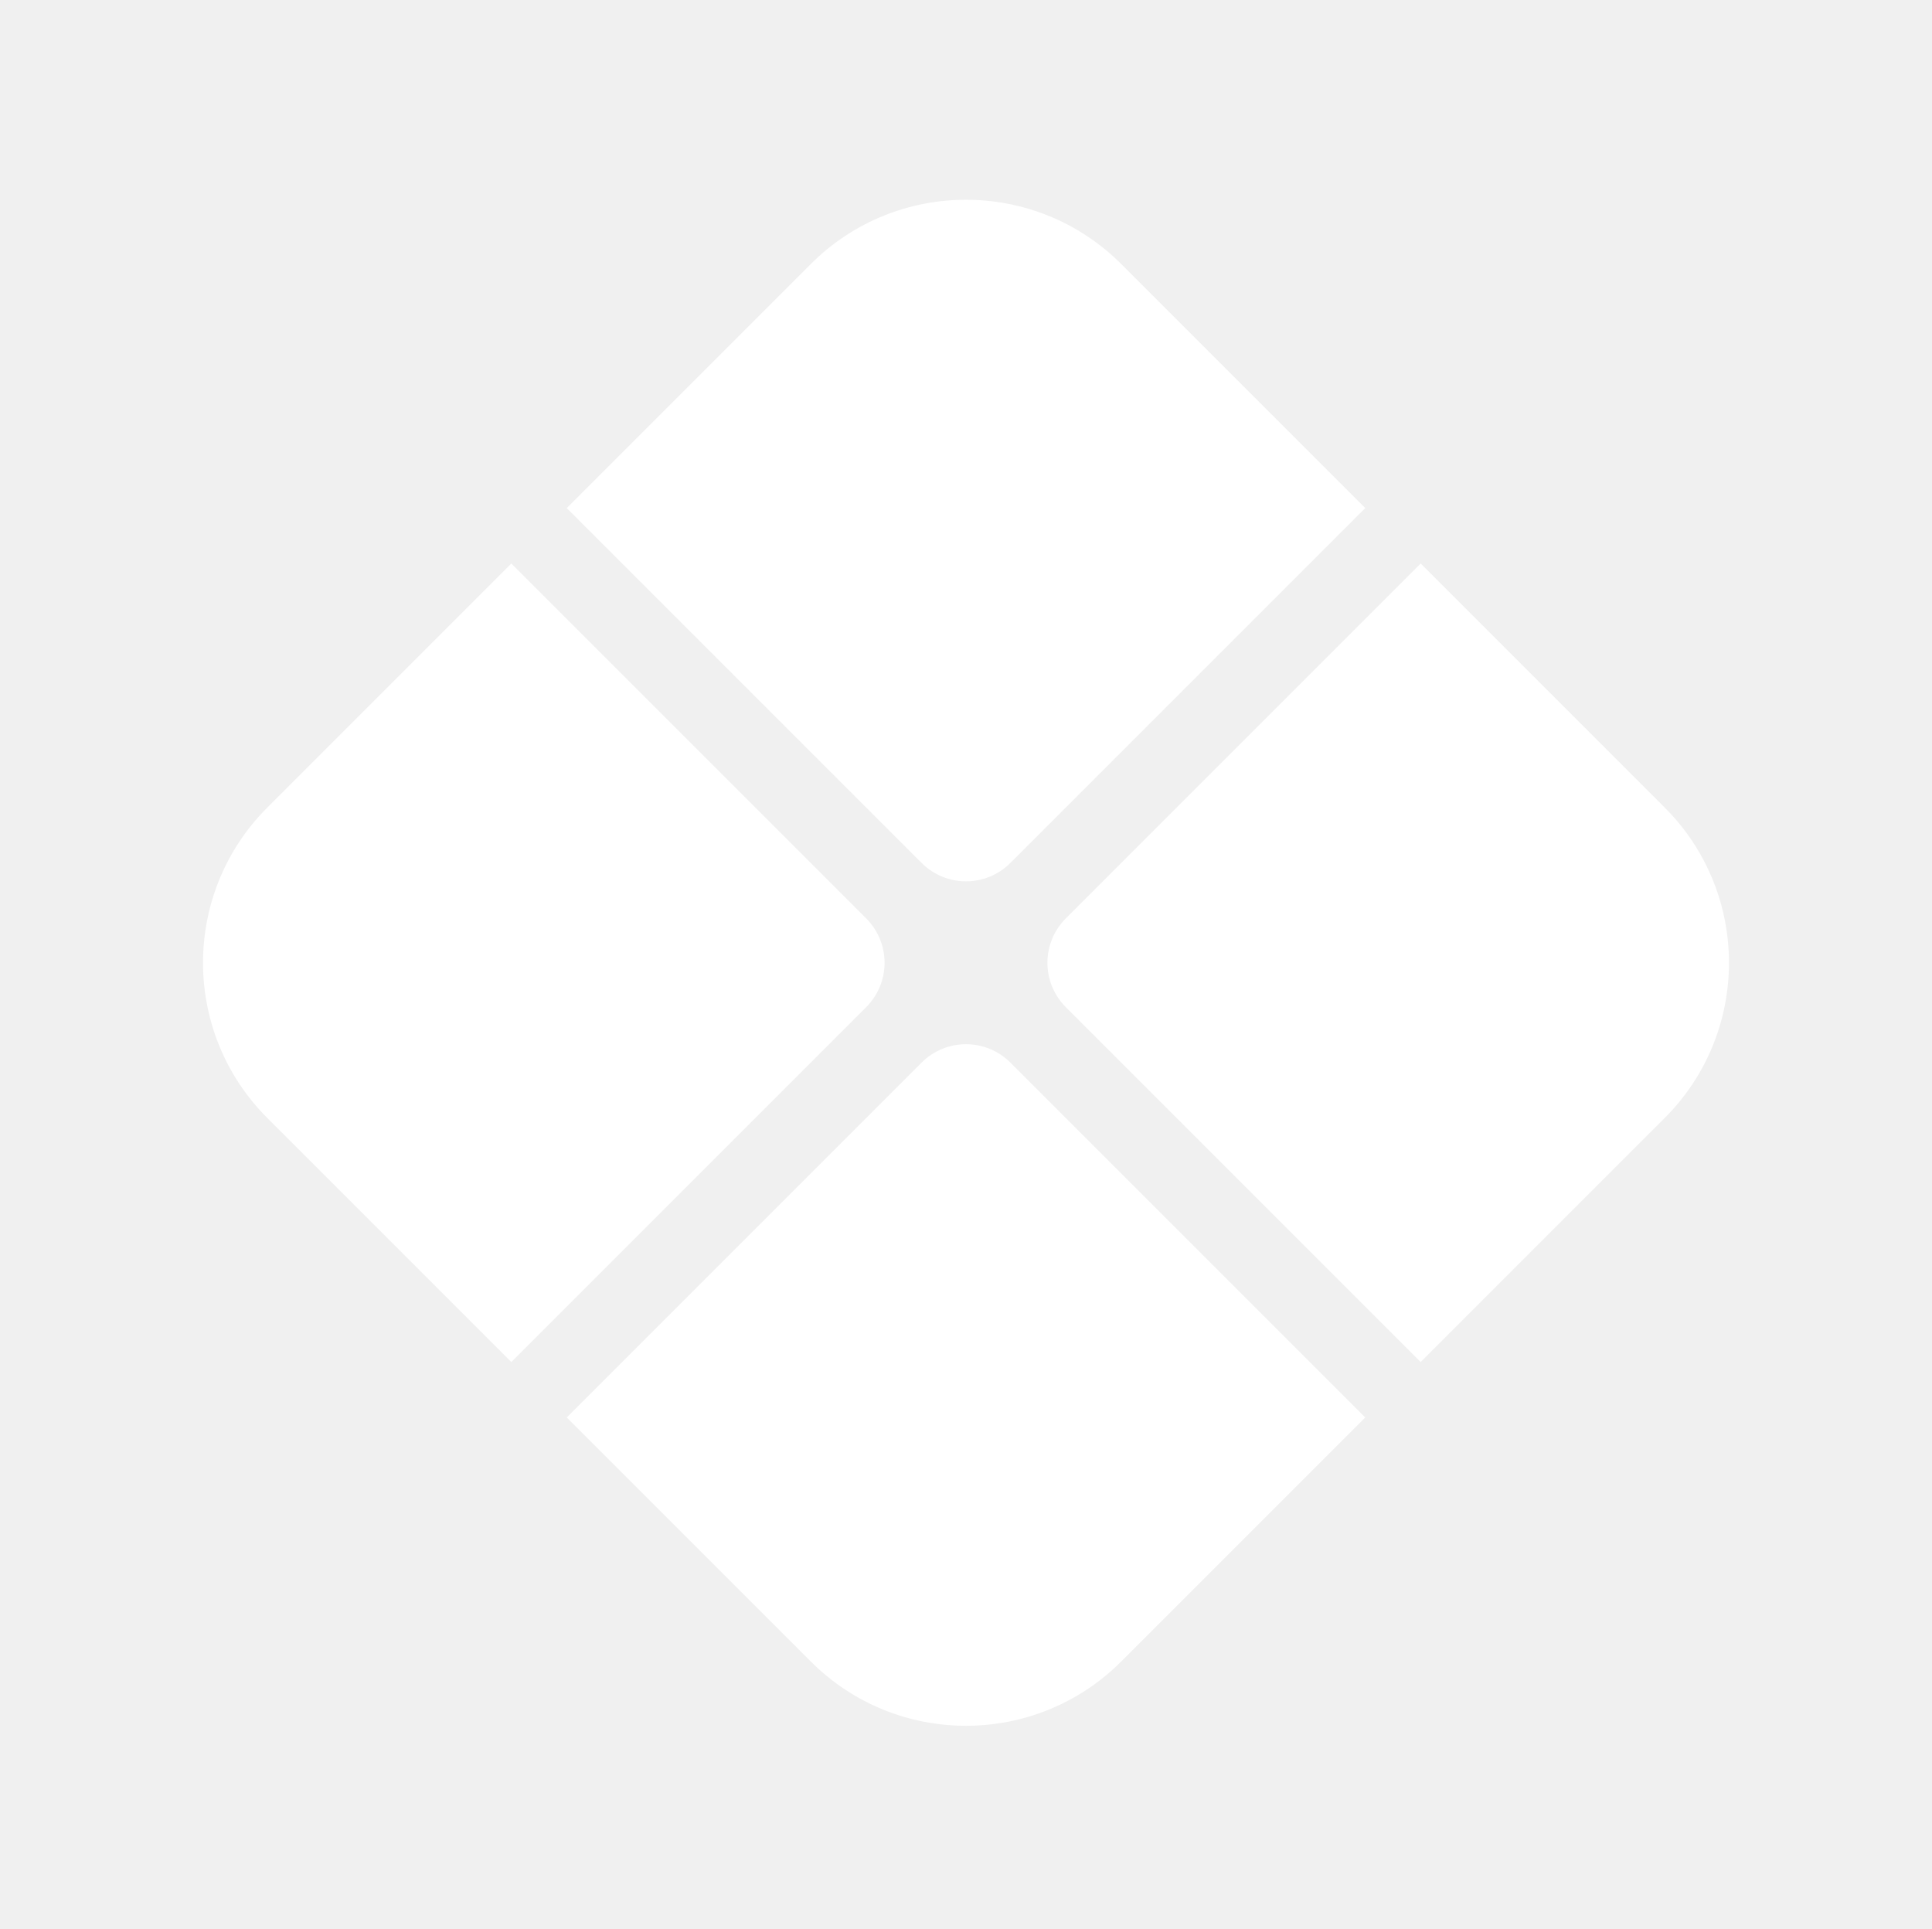
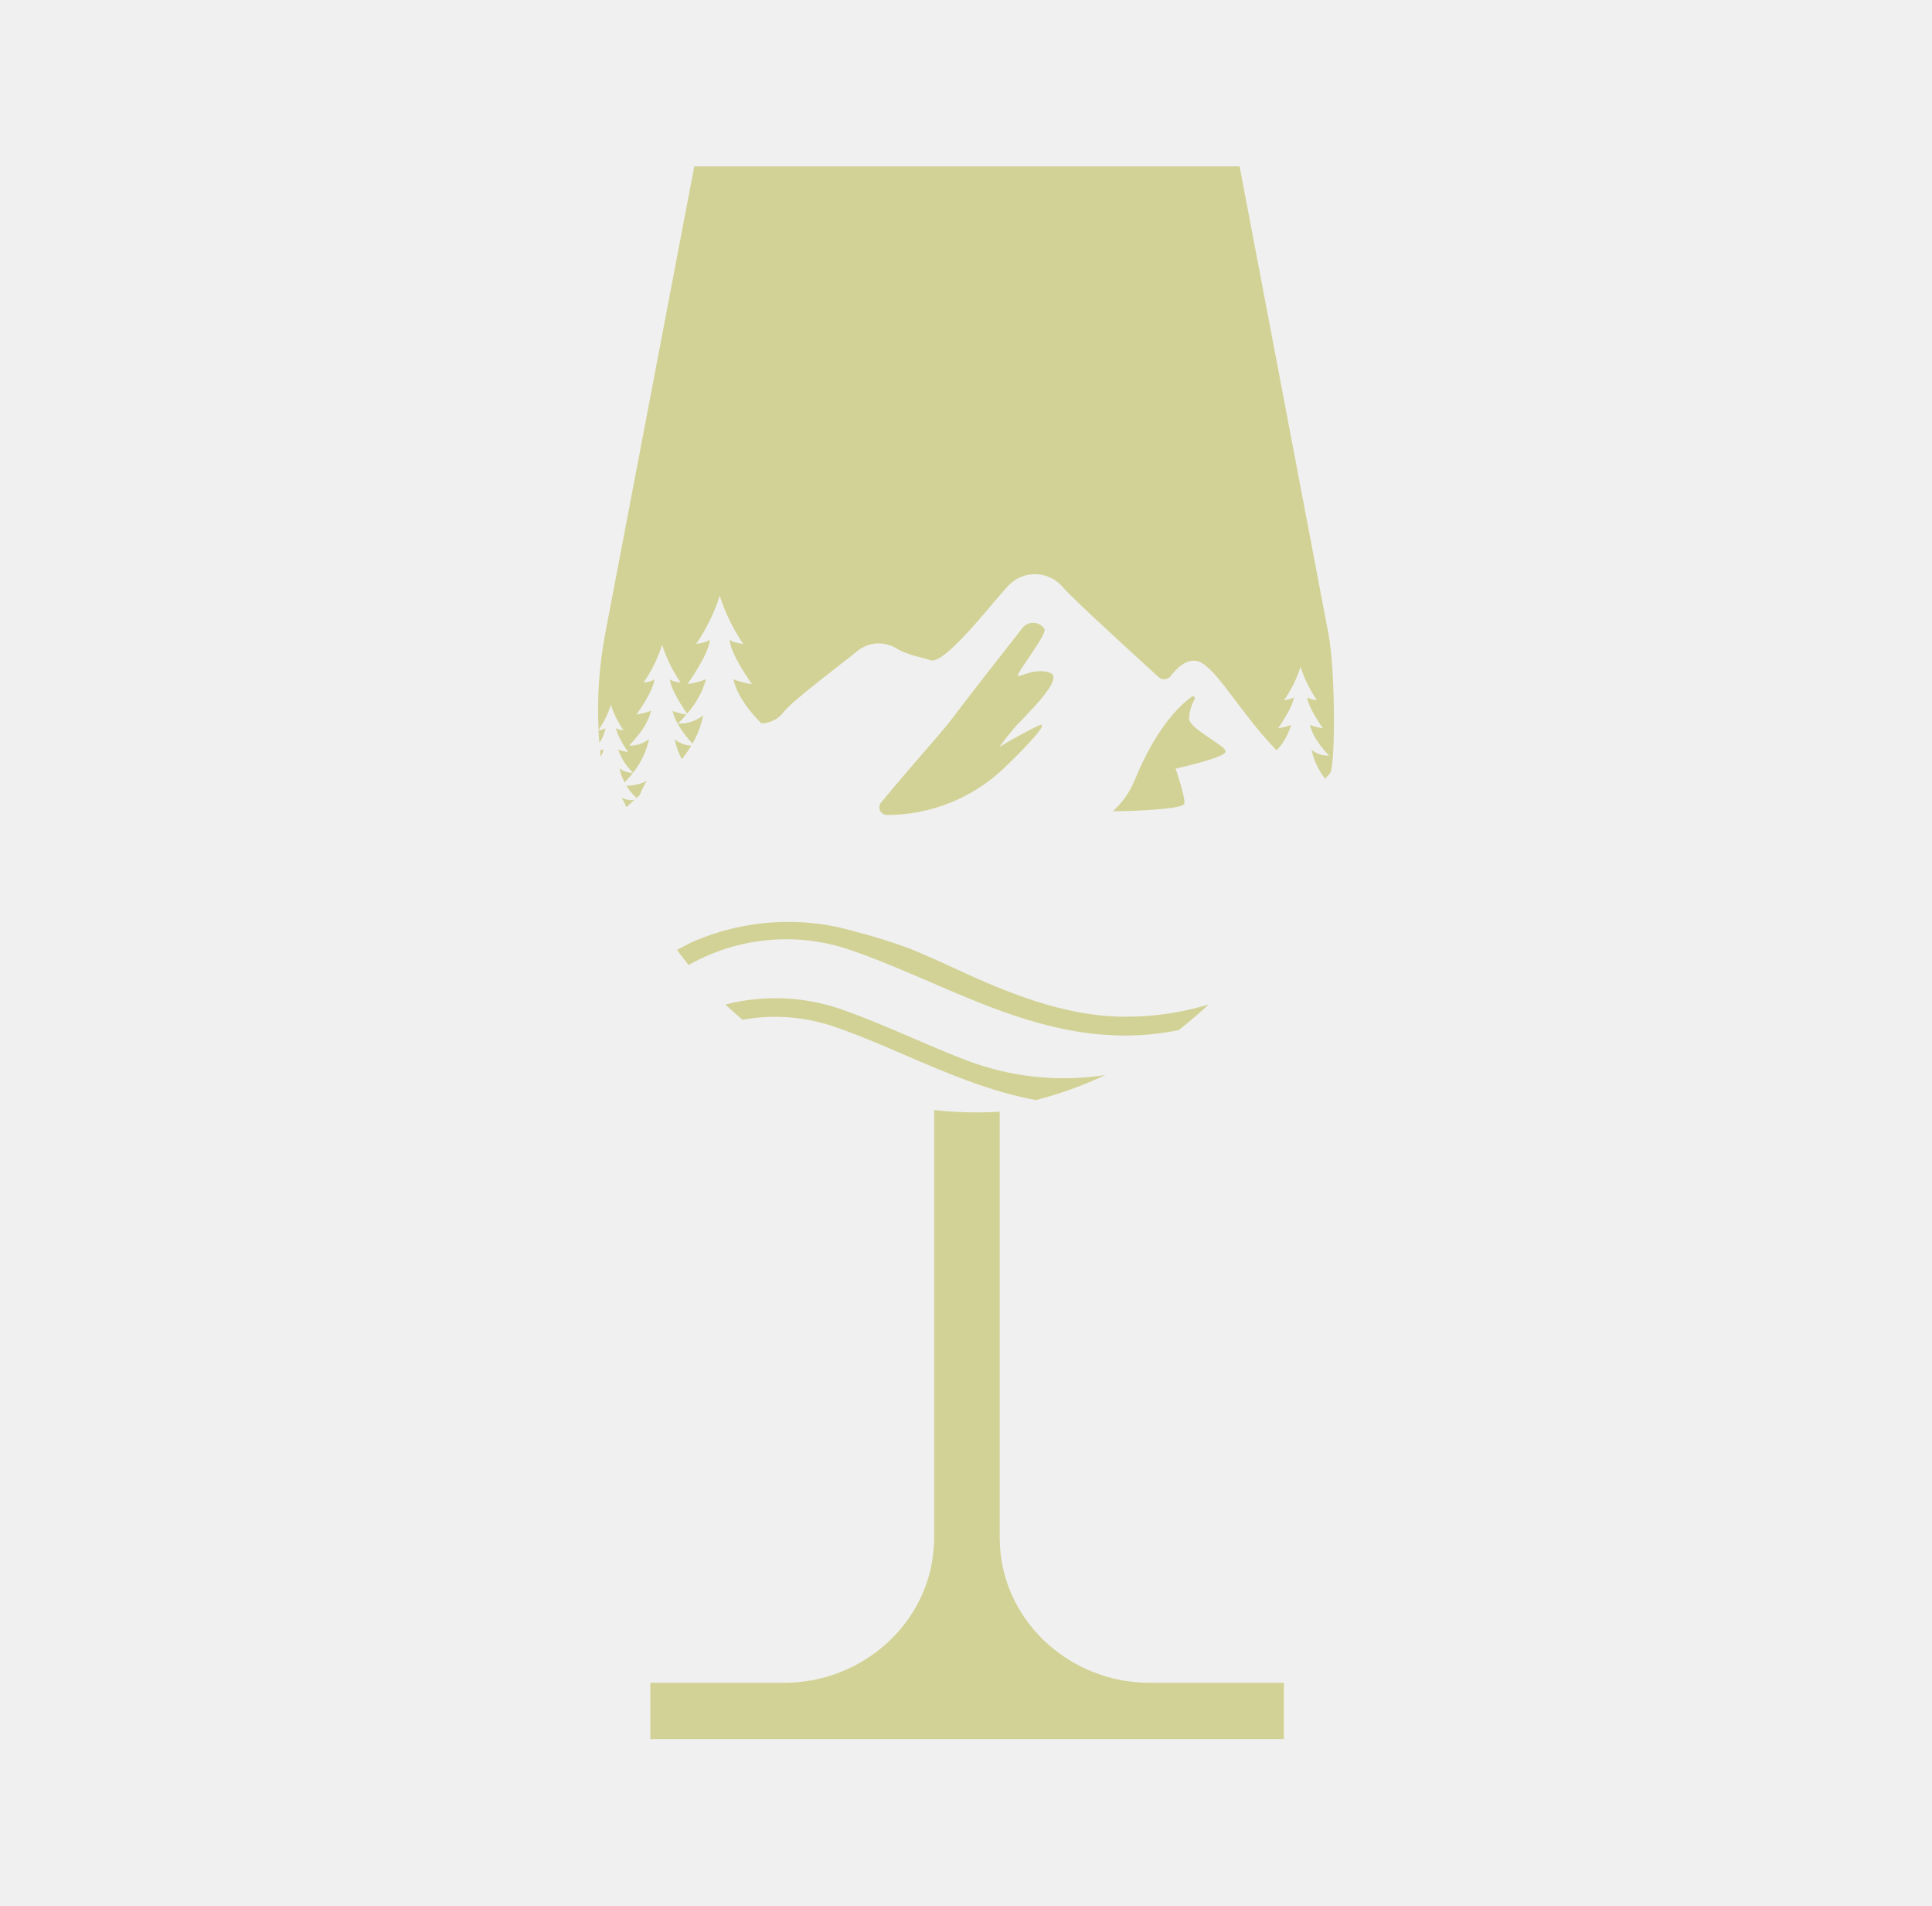
- <svg xmlns="http://www.w3.org/2000/svg" width="590" height="589" viewBox="0 0 590 589" fill="none">
-   <path d="M81.639 341.413C55.454 315.228 55.454 272.772 81.639 246.587L156.146 172.08L264.52 280.453C272.002 287.935 272.002 300.065 264.52 307.547L156.146 415.92L81.639 341.413Z" fill="white" />
-   <path d="M173.08 155.146L247.587 80.639C273.772 54.454 316.228 54.454 342.413 80.639L416.92 155.146L308.547 263.52C301.065 271.002 288.935 271.002 281.453 263.52L173.08 155.146Z" fill="white" />
-   <path d="M173.08 432.854L281.453 324.48C288.935 316.998 301.065 316.998 308.547 324.48L416.92 432.854L342.413 507.361C316.228 533.546 273.772 533.546 247.587 507.361L173.08 432.854Z" fill="white" />
-   <path d="M325.48 307.547C317.998 300.065 317.998 287.935 325.48 280.453L433.854 172.08L508.361 246.587C534.546 272.772 534.546 315.228 508.361 341.413L433.854 415.92L325.48 307.547Z" fill="white" />
+ <svg xmlns="http://www.w3.org/2000/svg" xmlns:ns1="https://boxy-svg.com" viewBox="458.381 -14.061 401.516 395.953" width="401.516px" height="395.953px">
+   <defs>
+     <style>.cls-1{fill:#d2d296;}</style>
+     <ns1:export>
+       <ns1:file format="svg" path="logo-light.svg" />
+     </ns1:export>
+   </defs>
+   <g id="Layer_1" data-name="Layer 1" transform="matrix(1, 0, 0, 1, 62.09391, 9.826258)">
+     <g transform="matrix(1, 0, 0, 1, 531.8232, -3.376756)">
+       <path class="cls-1" d="M -3.249 145.301 L -2.619 144.751 C -2.195 143.718 -1.7 142.716 -1.139 141.751 C -2.444 142.43 -3.898 142.774 -5.369 142.751 C -4.775 143.689 -4.062 144.546 -3.249 145.301 Z" />
+       <path class="cls-1" d="M -5.369 147.191 L -3.689 145.711 C -4.612 145.851 -5.555 145.667 -6.359 145.191 C -5.981 145.833 -5.65 146.501 -5.369 147.191 Z" />
+       <path class="cls-1" d="M -5.739 142.061 C -5.108 141.438 -4.523 140.769 -3.989 140.061 C -4.996 140.109 -5.985 139.785 -6.769 139.151 C -6.572 140.167 -6.224 141.147 -5.739 142.061 Z" />
+       <path class="cls-1" d="M -11.139 131.241 C -11.139 132.121 -11.029 132.981 -10.959 133.851 C -10.325 132.919 -9.89 131.868 -9.679 130.761 C -9.679 130.761 -9.849 131.061 -11.139 131.241 Z" />
+       <path class="cls-1" d="M -10.099 135.191 C -10.099 135.191 -10.399 135.311 -10.819 135.431 C -10.819 135.871 -10.739 136.301 -10.689 136.741 C -10.423 136.254 -10.224 135.732 -10.099 135.191 Z" />
+       <path class="cls-1" d="M 7.081 127.971 C 6.118 127.821 5.174 127.573 4.261 127.231 C 4.901 130.101 7.361 132.921 8.391 134.001 C 9.432 132.173 10.178 130.192 10.601 128.131 C 9.12 129.325 7.251 129.933 5.351 129.841 C 5.959 129.247 6.536 128.623 7.081 127.971 Z" />
+       <path class="cls-1" d="M 6.271 137.111 C 6.946 136.263 7.564 135.371 8.121 134.441 C 6.863 134.37 5.66 133.905 4.681 133.111 C 4.967 134.543 5.462 135.924 6.151 137.211 L 6.271 137.111 Z" />
+       <path class="cls-1" d="M 65.421 199.861 C 61.621 198.411 57.871 196.791 54.141 195.191 C 49.451 193.191 44.601 191.071 39.801 189.391 C 31.911 186.542 23.346 186.135 15.221 188.221 C 16.381 189.314 17.564 190.371 18.771 191.391 C 25.383 190.193 32.195 190.769 38.511 193.061 C 43.181 194.691 47.761 196.661 52.601 198.751 C 61.281 202.491 70.211 206.321 79.751 208.081 C 84.717 206.799 89.551 205.055 94.191 202.871 C 84.502 204.377 74.589 203.339 65.421 199.861 Z" />
+       <path class="cls-1" d="M -8.579 125.921 C -7.973 127.817 -7.09 129.613 -5.959 131.251 C -7.319 131.071 -7.479 130.761 -7.479 130.761 C -7.419 132.351 -4.999 135.761 -4.999 135.761 C -5.704 135.669 -6.395 135.494 -7.059 135.241 C -6.442 137.078 -5.381 138.734 -3.969 140.061 C -2.33 138.019 -1.193 135.622 -0.649 133.061 C -1.825 134.003 -3.304 134.483 -4.809 134.411 C -4.809 134.411 -1.039 130.841 -0.229 127.181 C -1.196 127.55 -2.203 127.809 -3.229 127.951 C -3.229 127.951 0.351 122.951 0.451 120.621 C 0.451 120.621 0.211 121.071 -1.799 121.351 C -0.133 118.93 1.171 116.279 2.071 113.481 C 2.967 116.28 4.271 118.932 5.941 121.351 C 3.941 121.071 3.691 120.621 3.691 120.621 C 3.781 122.711 6.631 126.891 7.251 127.781 C 9.087 125.727 10.437 123.287 11.201 120.641 C 9.955 121.124 8.656 121.46 7.331 121.641 C 7.331 121.641 11.861 115.351 11.981 112.381 C 11.981 112.381 11.681 112.951 9.141 113.291 C 11.254 110.215 12.905 106.846 14.041 103.291 C 15.178 106.844 16.825 110.212 18.931 113.291 C 16.391 112.951 16.091 112.381 16.091 112.381 C 16.211 115.381 20.741 121.641 20.741 121.641 C 19.42 121.46 18.124 121.125 16.881 120.641 C 17.881 125.271 22.681 129.791 22.681 129.791 L 22.561 129.791 C 24.417 129.825 26.177 128.966 27.291 127.481 C 29.231 124.941 40.541 116.561 42.441 114.921 C 44.781 112.897 48.161 112.618 50.801 114.231 C 53.141 115.681 56.281 116.111 57.801 116.671 C 60.801 117.811 71.031 104.251 74.121 101.091 C 77.224 97.903 82.394 98.065 85.291 101.441 C 86.991 103.551 100.751 116.061 105.261 120.201 C 106.013 120.876 107.183 120.755 107.781 119.941 C 109.011 118.321 111.181 116.151 113.571 116.941 C 117.221 118.201 122.381 127.841 129.781 135.421 C 131.178 133.915 132.206 132.103 132.781 130.131 C 131.909 130.458 131.004 130.686 130.081 130.811 C 130.081 130.811 133.241 126.431 133.331 124.351 C 133.331 124.351 133.111 124.751 131.331 124.991 C 132.802 122.86 133.954 120.525 134.751 118.061 C 135.545 120.524 136.694 122.859 138.161 124.991 C 136.391 124.751 136.161 124.351 136.161 124.351 C 136.231 126.431 139.391 130.811 139.391 130.811 C 138.472 130.685 137.57 130.457 136.701 130.131 C 137.421 133.361 140.701 136.501 140.701 136.501 C 139.375 136.565 138.072 136.137 137.041 135.301 C 137.51 137.49 138.474 139.543 139.861 141.301 C 140.263 140.891 140.641 140.456 140.991 140.001 C 141.991 137.291 141.991 118.591 140.511 111.001 L 122.081 14.061 L 8.751 14.061 L -9.739 111.061 C -11.009 117.691 -11.479 124.449 -11.139 131.191 C -10.036 129.567 -9.174 127.792 -8.579 125.921 Z" />
+       <path class="cls-1" d="M 72.291 300.901 C 72.291 300.221 72.231 299.531 72.231 298.841 L 72.231 210.501 C 70.651 210.591 69.051 210.641 67.451 210.641 C 64.495 210.638 61.541 210.478 58.601 210.161 L 58.601 298.841 C 58.601 299.531 58.601 300.221 58.531 300.901 C 57.531 316.961 43.531 329.161 27.481 329.161 L -0.379 329.161 L -0.379 340.871 L 131.281 340.871 L 131.281 329.161 L 103.341 329.161 C 87.251 329.161 73.301 316.961 72.291 300.901 Z" />
+       <path class="cls-1" d="M 115.641 188.221 C 113.641 190.094 111.568 191.868 109.421 193.541 C 105.761 194.286 102.036 194.665 98.301 194.671 C 96.771 194.671 95.231 194.611 93.701 194.491 C 80.701 193.491 68.891 188.351 57.431 183.401 C 52.151 181.131 47.161 178.981 42.061 177.201 C 31.582 173.335 19.98 173.905 9.931 178.781 C 9.101 179.171 8.331 179.591 7.581 180.001 C 6.751 179.001 5.941 177.941 5.161 176.881 C 6.091 176.351 7.071 175.881 8.111 175.331 C 15.798 171.92 24.223 170.513 32.601 171.241 C 35.243 171.453 37.861 171.905 40.421 172.591 L 40.491 172.591 L 41.681 172.931 C 45.726 173.956 49.715 175.191 53.631 176.631 C 57.701 178.301 61.691 180.181 65.691 182.001 C 75.871 186.621 87.151 190.841 98.581 190.751 C 104.361 190.748 110.109 189.895 115.641 188.221 Z" />
+       <path class="cls-1" d="M 112.151 124.231 C 106.531 128.411 102.701 135.761 100.301 141.541 C 99.33 143.941 97.849 146.1 95.961 147.871 L 95.751 148.061 C 100.821 148.061 110.191 147.561 110.571 146.541 C 110.951 145.521 108.791 139.201 108.791 139.201 C 108.791 139.201 119.181 136.921 119.181 135.651 C 119.181 134.381 111.671 130.971 111.581 128.811 C 111.636 127.386 112.038 125.996 112.751 124.761 C 112.882 124.465 112.643 124.139 112.322 124.174 C 112.261 124.18 112.203 124.2 112.151 124.231 Z" />
+       <path class="cls-1" d="M 81.521 110.181 C 80.465 108.573 78.144 108.471 76.951 109.981 C 73.211 114.741 66.851 122.851 62.201 128.981 C 59.461 132.561 55.991 136.101 47.521 146.311 C 46.797 147.298 47.412 148.698 48.629 148.832 C 48.67 148.837 48.71 148.84 48.751 148.841 C 57.847 148.849 66.595 145.346 73.171 139.061 C 79.961 132.531 82.661 129.061 80.041 130.381 C 75.551 132.571 72.131 134.741 72.131 134.741 C 72.131 134.741 73.421 132.951 75.131 130.891 C 76.841 128.831 85.971 120.511 82.701 119.301 C 79.431 118.091 76.201 120.441 76.011 119.821 C 75.821 119.201 82.191 111.181 81.521 110.181 Z" />
+     </g>
+   </g>
</svg>
